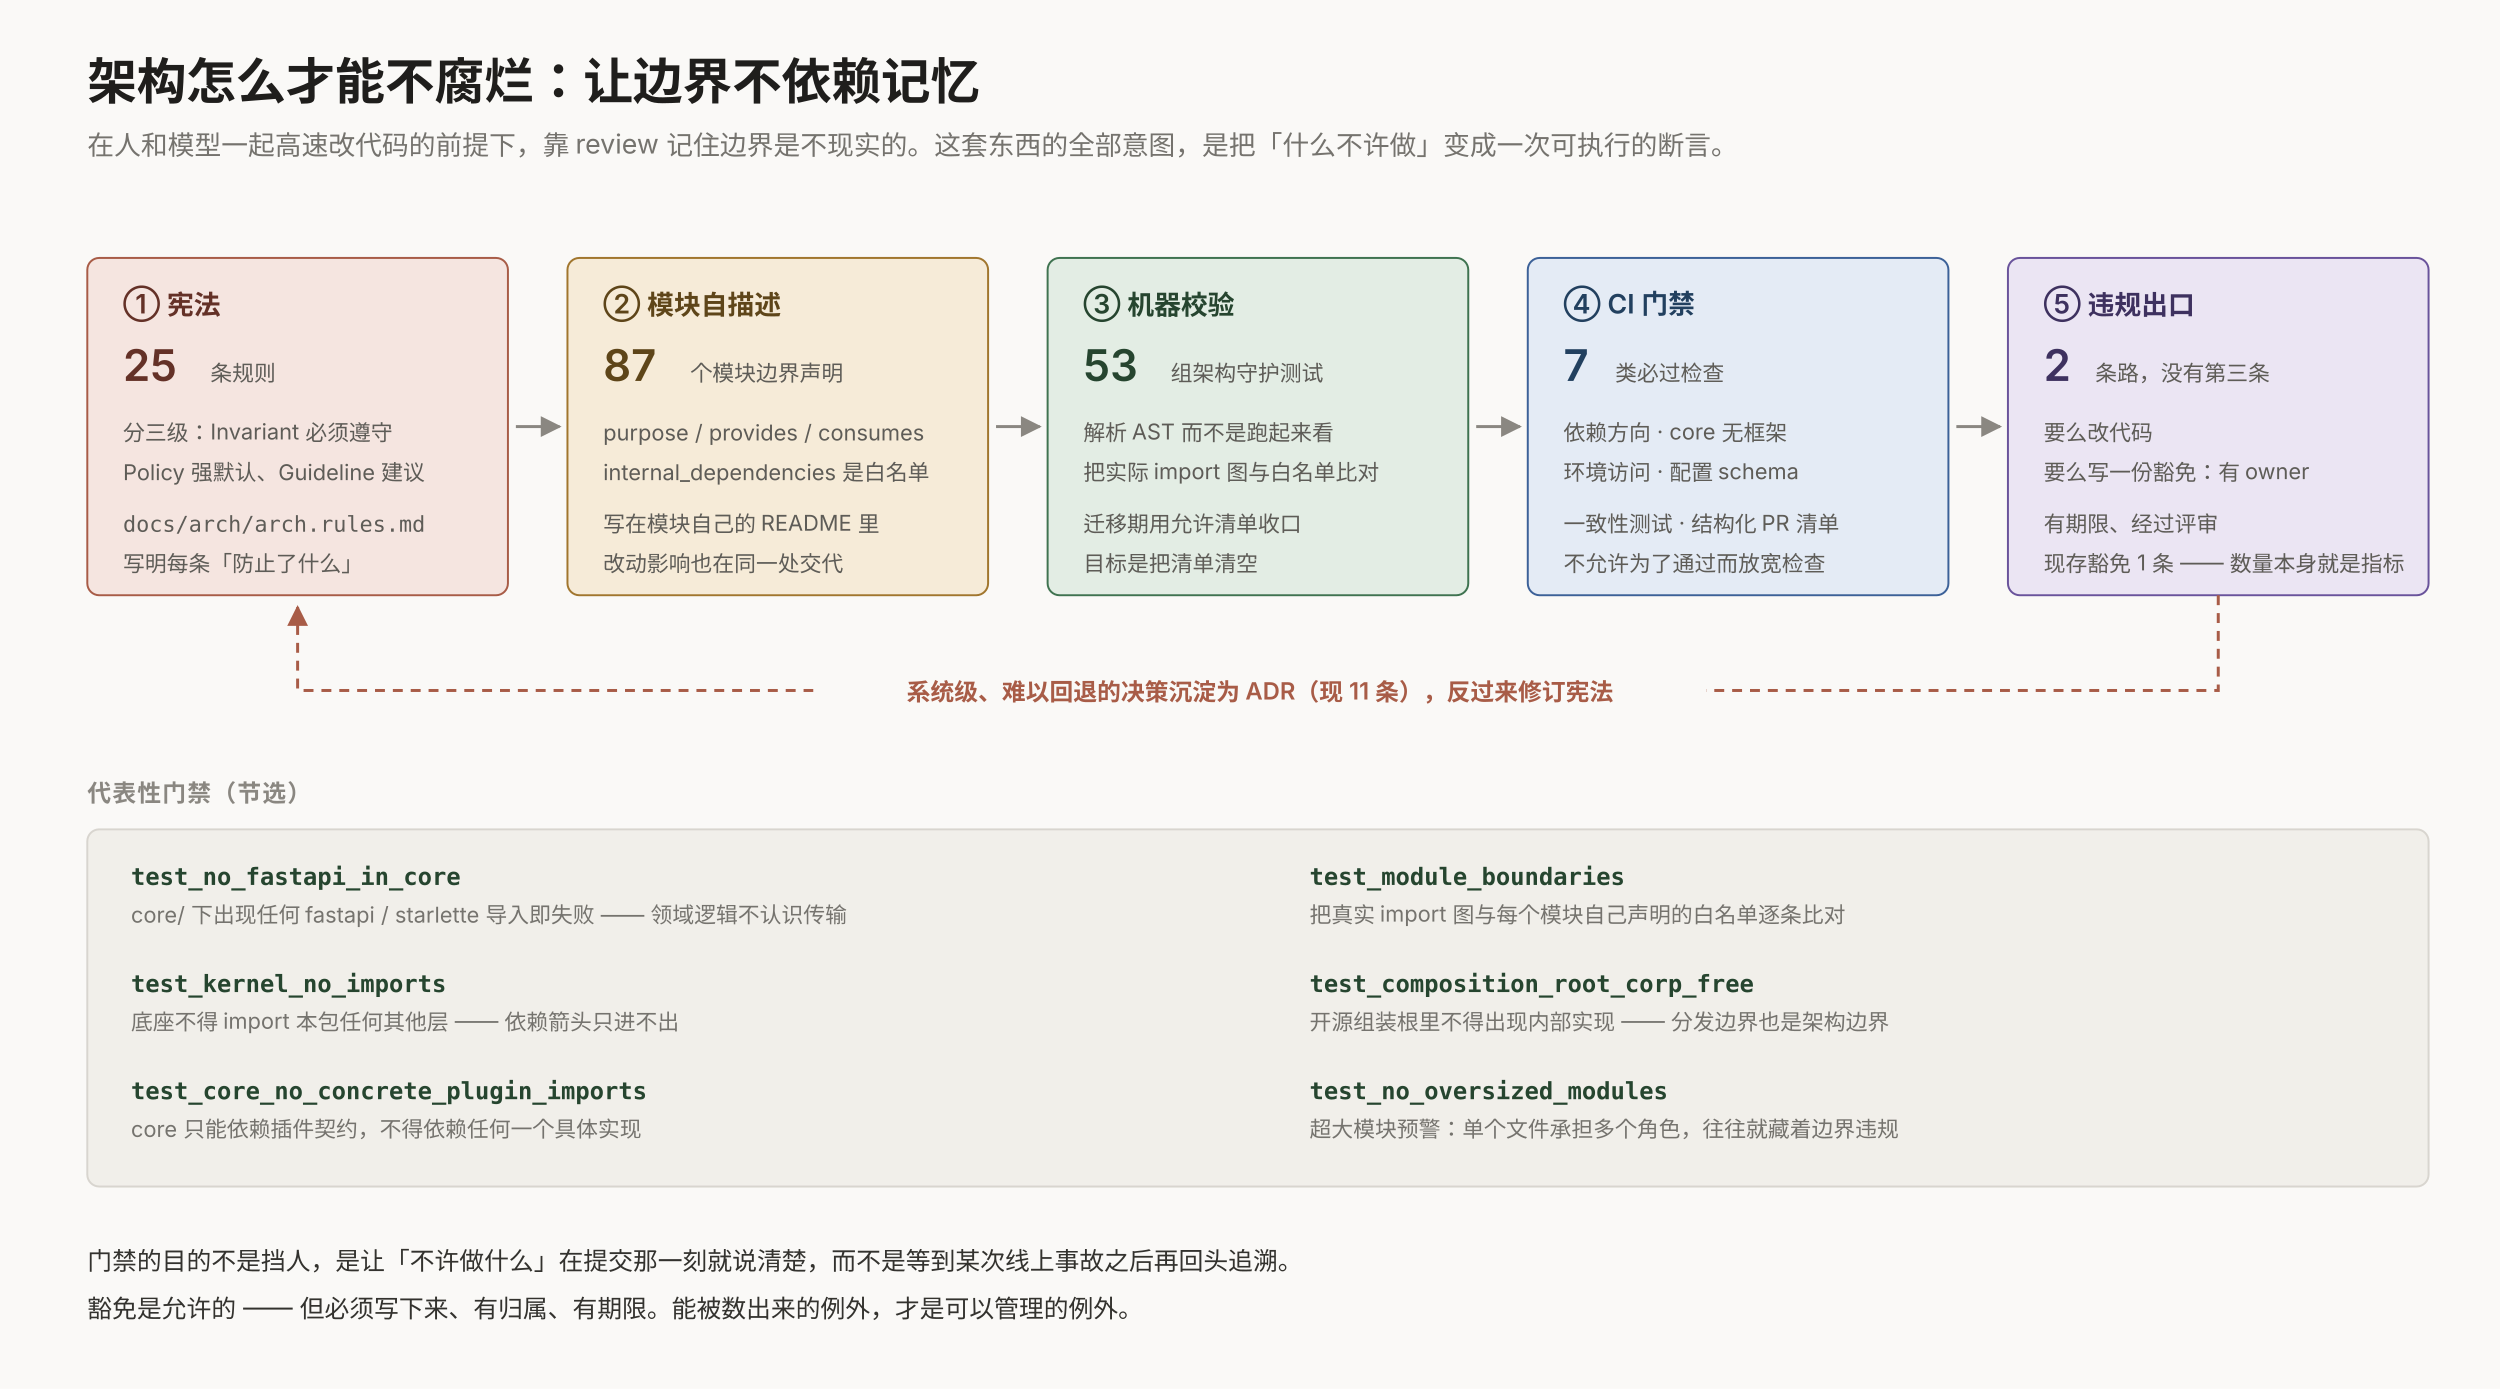
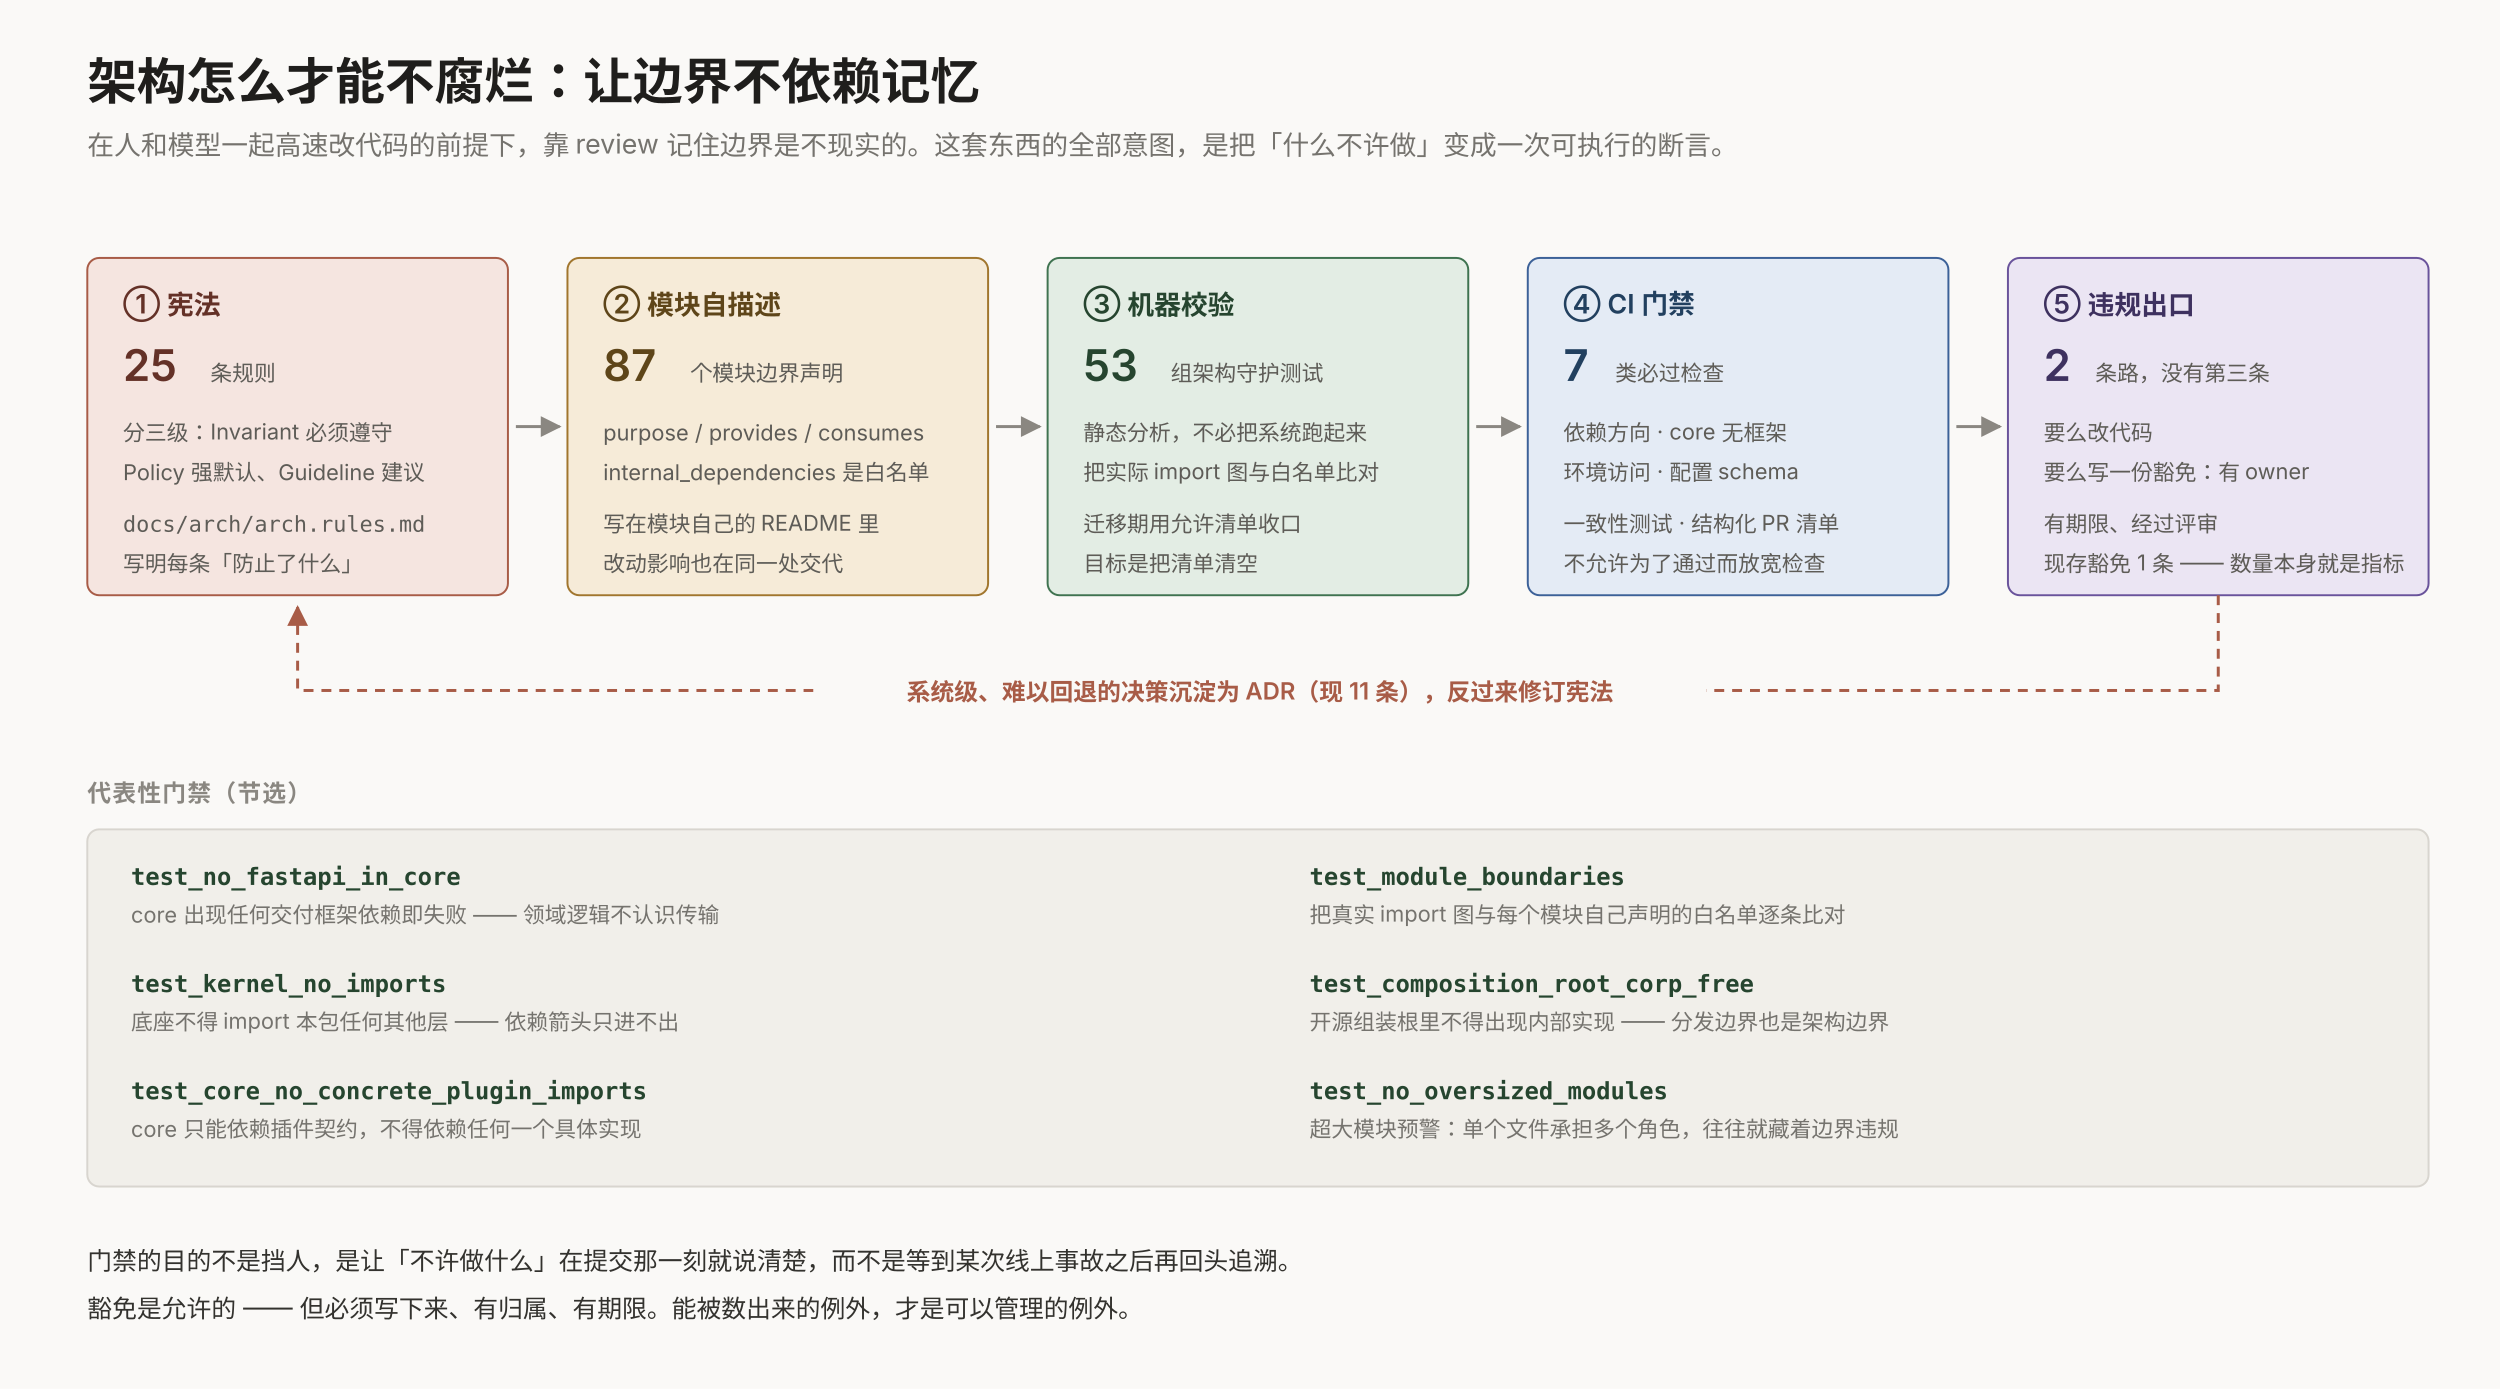
<svg xmlns="http://www.w3.org/2000/svg" viewBox="0 0 1260 700" width="1260" height="700" role="img" aria-label="架构治理闭环">
  <style>
    .t{font-family:-apple-system,BlinkMacSystemFont,"Segoe UI","PingFang SC","Hiragino Sans GB","Microsoft YaHei","Noto Sans SC",sans-serif}
    .m{font-family:"SF Mono","JetBrains Mono",Menlo,Consolas,monospace}
    .title{font-size:25px;font-weight:600;fill:#1F1E1C}
    .sub{font-size:13.5px;fill:#75736E}
    .bt{font-size:13.5px;font-weight:600}
    .bn{font-size:22px;font-weight:600}
    .bd{font-size:11px;fill:#5E5C57}
    .lbl{font-size:12px;font-weight:600;fill:#8A8781;letter-spacing:.05em}
    .loop{font-size:12px;fill:#A85C47;font-weight:600}
    .gm{font-size:12px;font-weight:600}
    .gd{font-size:11px;fill:#75736E}
    .ft{font-size:12.5px;fill:#33322E}
  </style>
  <rect width="1260" height="700" fill="#FAF9F7" />
  <defs>
    <marker id="d1" viewBox="0 0 10 10" refX="9" refY="5" markerWidth="7" markerHeight="7" orient="auto">
      <path d="M 0 0 L 10 5 L 0 10 z" fill="#8A8781" />
    </marker>
    <marker id="d2" viewBox="0 0 10 10" refX="9" refY="5" markerWidth="7" markerHeight="7" orient="auto">
      <path d="M 0 0 L 10 5 L 0 10 z" fill="#A85C47" />
    </marker>
  </defs>
  <g class="t">
    <text x="44" y="50" class="title">架构怎么才能不腐烂：让边界不依赖记忆</text>
    <text x="44" y="78" class="sub">在人和模型一起高速改代码的前提下，靠 review 记住边界是不现实的。这套东西的全部意图，是把「什么不许做」变成一次可执行的断言。</text>
    <rect x="44" y="130" width="212" height="170" rx="6" fill="#F5E5E0" stroke="#A85C47" />
    <text x="62" y="158" class="bt" fill="#643127">① 宪法</text>
    <text x="62" y="192" class="bn" fill="#643127">25</text>
    <text x="106" y="192" class="bd">条规则</text>
    <text x="62" y="222" class="bd">分三级：Invariant 必须遵守</text>
    <text x="62" y="242" class="bd">Policy 强默认、Guideline 建议</text>
    <text x="62" y="268" class="m bd">docs/arch/arch.rules.md</text>
    <text x="62" y="288" class="bd">写明每条「防止了什么」</text>
    <rect x="286" y="130" width="212" height="170" rx="6" fill="#F6EBD8" stroke="#A1762E" />
    <text x="304" y="158" class="bt" fill="#5E4519">② 模块自描述</text>
    <text x="304" y="192" class="bn" fill="#5E4519">87</text>
    <text x="348" y="192" class="bd">个模块边界声明</text>
    <text x="304" y="222" class="bd">purpose / provides / consumes</text>
    <text x="304" y="242" class="bd">internal_dependencies 是白名单</text>
    <text x="304" y="268" class="bd">写在模块自己的 README 里</text>
    <text x="304" y="288" class="bd">改动影响也在同一处交代</text>
    <rect x="528" y="130" width="212" height="170" rx="6" fill="#E3EDE4" stroke="#3F7350" />
    <text x="546" y="158" class="bt" fill="#26452F">③ 机器校验</text>
    <text x="546" y="192" class="bn" fill="#26452F">53</text>
    <text x="590" y="192" class="bd">组架构守护测试</text>
-     <text x="546" y="222" class="bd">解析 AST 而不是跑起来看</text>
+     <text x="546" y="222" class="bd">静态分析，不必把系统跑起来</text>
    <text x="546" y="242" class="bd">把实际 import 图与白名单比对</text>
    <text x="546" y="268" class="bd">迁移期用允许清单收口</text>
    <text x="546" y="288" class="bd">目标是把清单清空</text>
    <rect x="770" y="130" width="212" height="170" rx="6" fill="#E4EBF5" stroke="#3C6198" />
    <text x="788" y="158" class="bt" fill="#22405F">④ CI 门禁</text>
    <text x="788" y="192" class="bn" fill="#22405F">7</text>
    <text x="814" y="192" class="bd">类必过检查</text>
    <text x="788" y="222" class="bd">依赖方向 · core 无框架</text>
    <text x="788" y="242" class="bd">环境访问 · 配置 schema</text>
    <text x="788" y="268" class="bd">一致性测试 · 结构化 PR 清单</text>
    <text x="788" y="288" class="bd">不允许为了通过而放宽检查</text>
    <rect x="1012" y="130" width="212" height="170" rx="6" fill="#EBE5F3" stroke="#69539B" />
    <text x="1030" y="158" class="bt" fill="#3E315F">⑤ 违规出口</text>
    <text x="1030" y="192" class="bn" fill="#3E315F">2</text>
    <text x="1056" y="192" class="bd">条路，没有第三条</text>
    <text x="1030" y="222" class="bd">要么改代码</text>
    <text x="1030" y="242" class="bd">要么写一份豁免：有 owner</text>
    <text x="1030" y="268" class="bd">有期限、经过评审</text>
    <text x="1030" y="288" class="bd">现存豁免 1 条 —— 数量本身就是指标</text>
    <line x1="260" y1="215" x2="282" y2="215" stroke="#8A8781" stroke-width="1.5" marker-end="url(#d1)" />
    <line x1="502" y1="215" x2="524" y2="215" stroke="#8A8781" stroke-width="1.5" marker-end="url(#d1)" />
    <line x1="744" y1="215" x2="766" y2="215" stroke="#8A8781" stroke-width="1.5" marker-end="url(#d1)" />
    <line x1="986" y1="215" x2="1008" y2="215" stroke="#8A8781" stroke-width="1.5" marker-end="url(#d1)" />
    <path d="M 1118 300 L 1118 348 L 150 348 L 150 306" fill="none" stroke="#A85C47" stroke-width="1.5" stroke-dasharray="5 4" marker-end="url(#d2)" />
    <rect x="410" y="334" width="450" height="28" rx="14" fill="#FAF9F7" />
    <text x="635" y="353" class="loop" text-anchor="middle">系统级、难以回退的决策沉淀为 ADR（现 11 条），反过来修订宪法</text>
    <text x="44" y="404" class="lbl">代表性门禁（节选）</text>
    <rect x="44" y="418" width="1180" height="180" rx="6" fill="#F1EFEA" stroke="#D8D5CF" />
    <text x="66" y="446" class="m gm" fill="#26452F">test_no_fastapi_in_core</text>
-     <text x="66" y="465" class="gd">core/ 下出现任何 fastapi / starlette 导入即失败 —— 领域逻辑不认识传输</text>
+     <text x="66" y="465" class="gd">core 出现任何交付框架依赖即失败 —— 领域逻辑不认识传输</text>
    <text x="66" y="500" class="m gm" fill="#26452F">test_kernel_no_imports</text>
    <text x="66" y="519" class="gd">底座不得 import 本包任何其他层 —— 依赖箭头只进不出</text>
    <text x="66" y="554" class="m gm" fill="#26452F">test_core_no_concrete_plugin_imports</text>
    <text x="66" y="573" class="gd">core 只能依赖插件契约，不得依赖任何一个具体实现</text>
    <text x="660" y="446" class="m gm" fill="#26452F">test_module_boundaries</text>
    <text x="660" y="465" class="gd">把真实 import 图与每个模块自己声明的白名单逐条比对</text>
    <text x="660" y="500" class="m gm" fill="#26452F">test_composition_root_corp_free</text>
    <text x="660" y="519" class="gd">开源组装根里不得出现内部实现 —— 分发边界也是架构边界</text>
    <text x="660" y="554" class="m gm" fill="#26452F">test_no_oversized_modules</text>
    <text x="660" y="573" class="gd">超大模块预警：单个文件承担多个角色，往往就藏着边界违规</text>
    <text x="44" y="640" class="ft">门禁的目的不是挡人，是让「不许做什么」在提交那一刻就说清楚，而不是等到某次线上事故之后再回头追溯。</text>
    <text x="44" y="664" class="ft">豁免是允许的 —— 但必须写下来、有归属、有期限。能被数出来的例外，才是可以管理的例外。</text>
  </g>
</svg>
